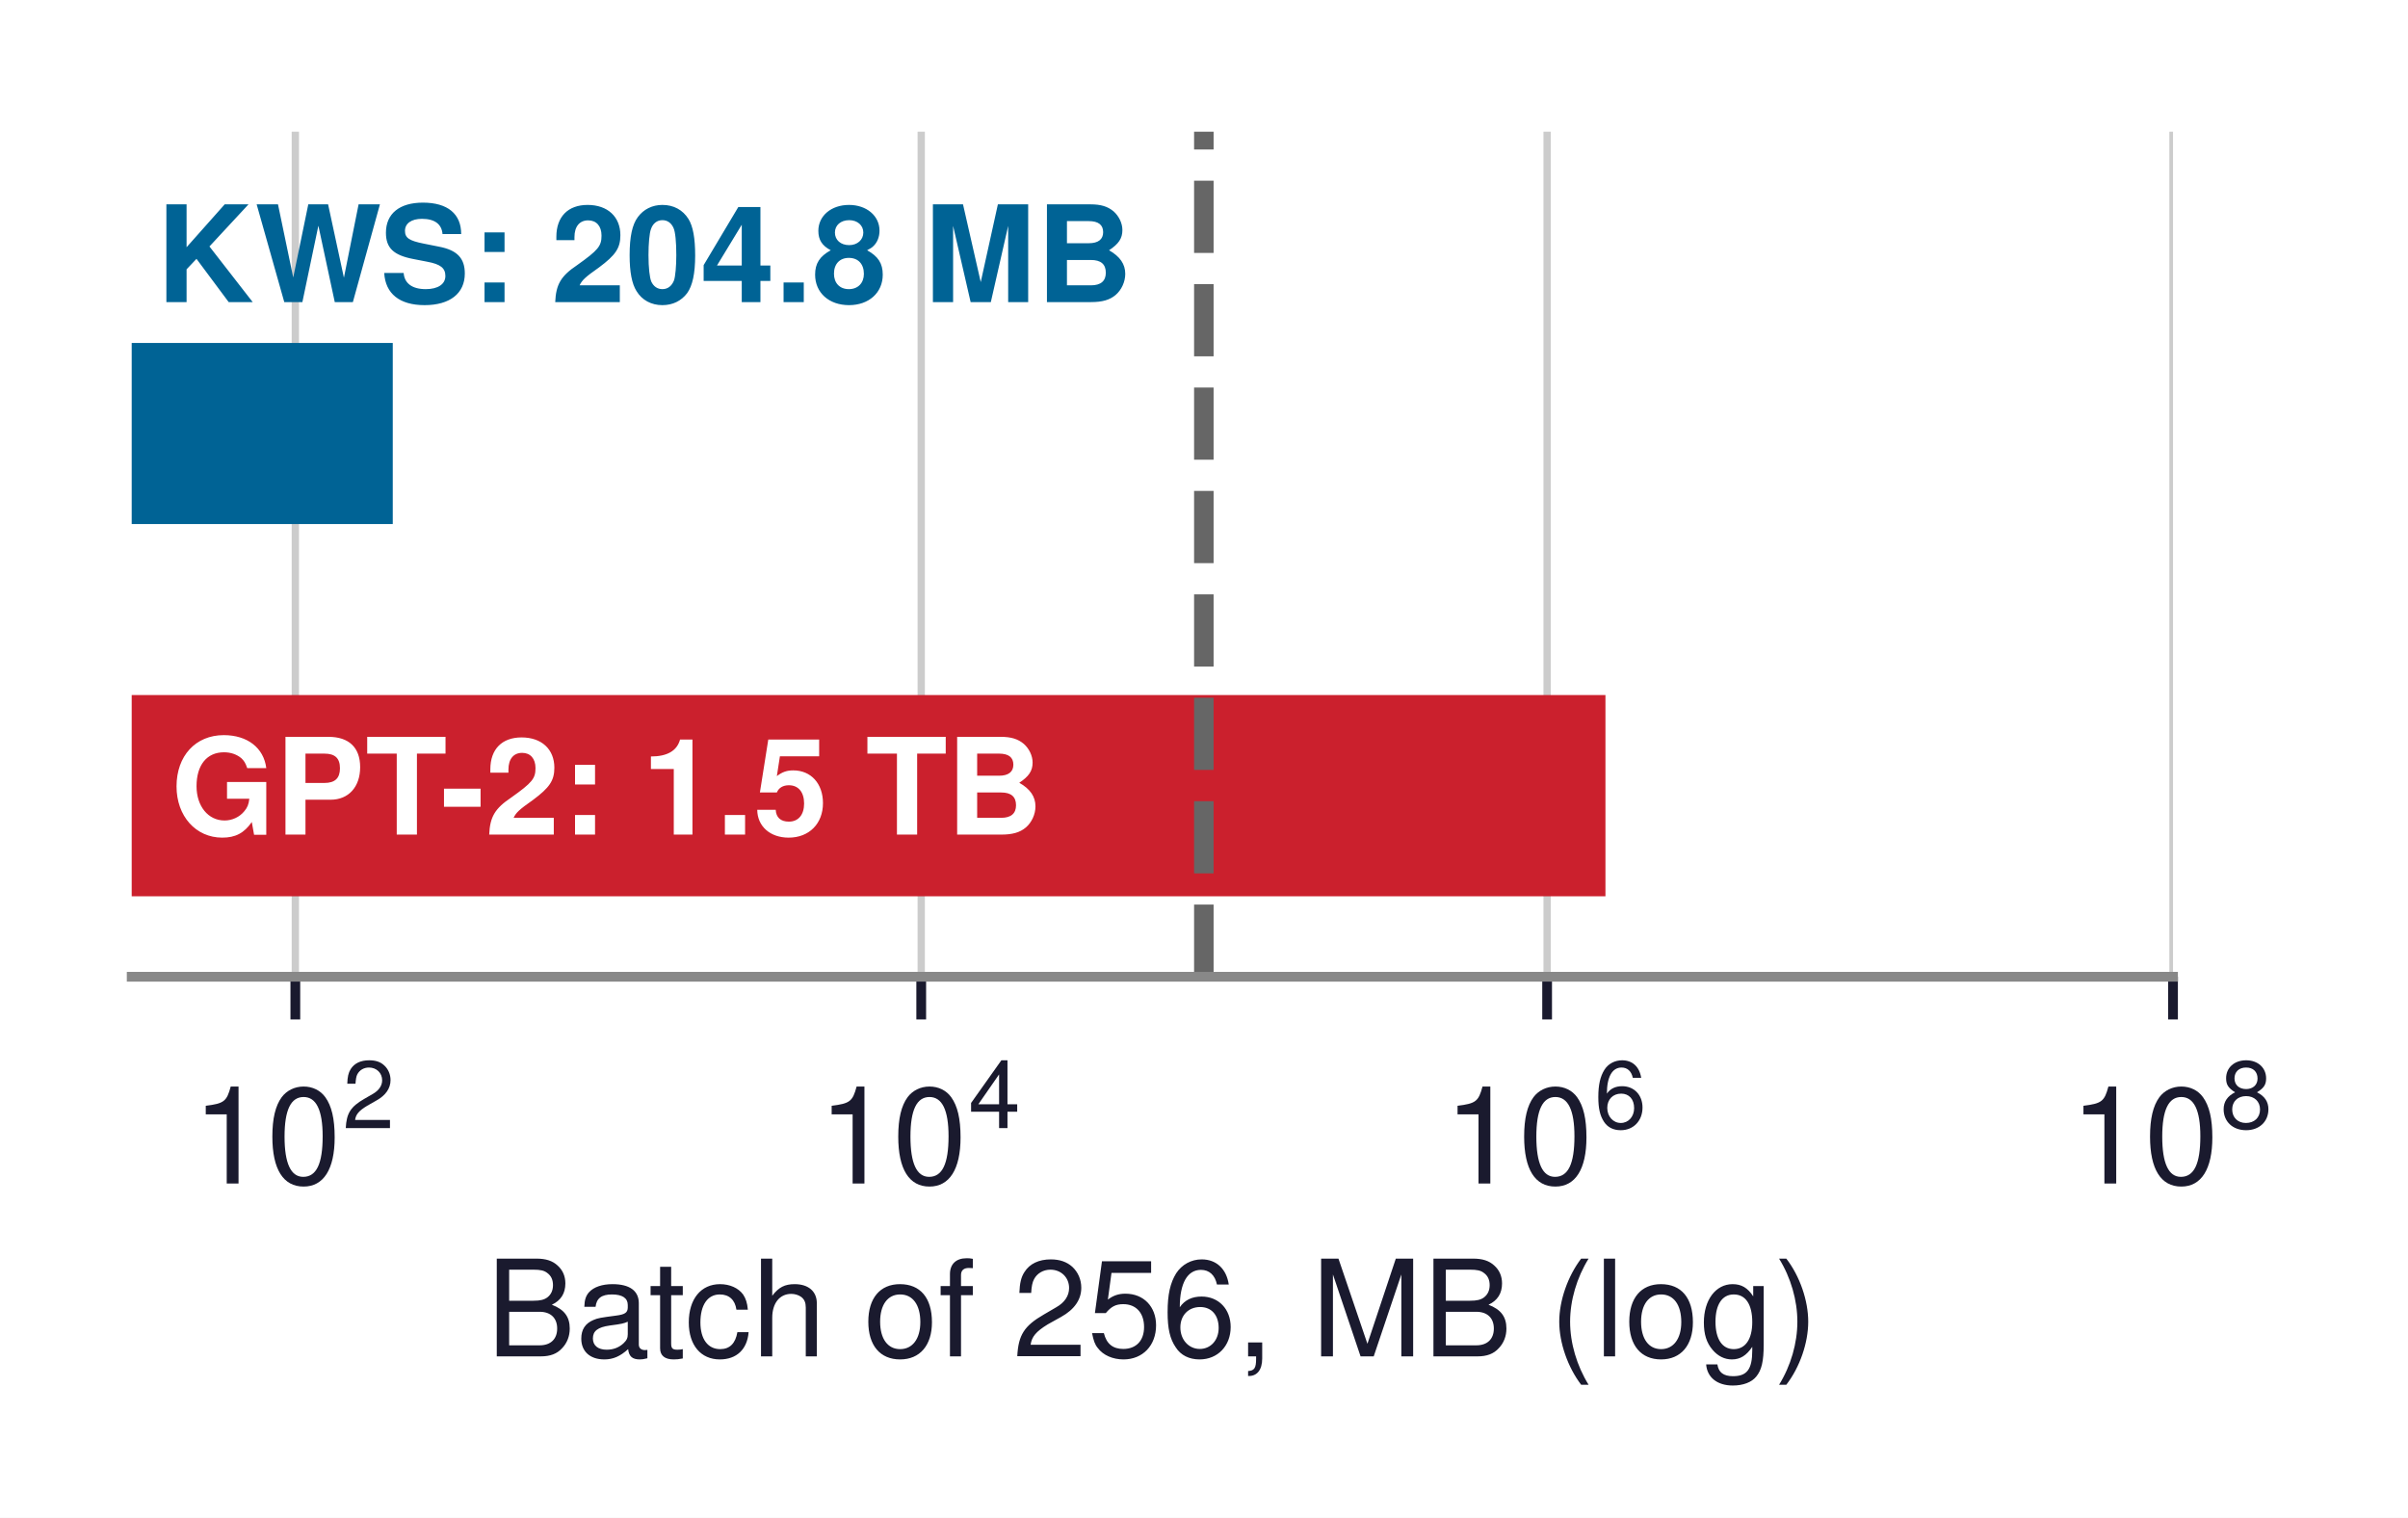
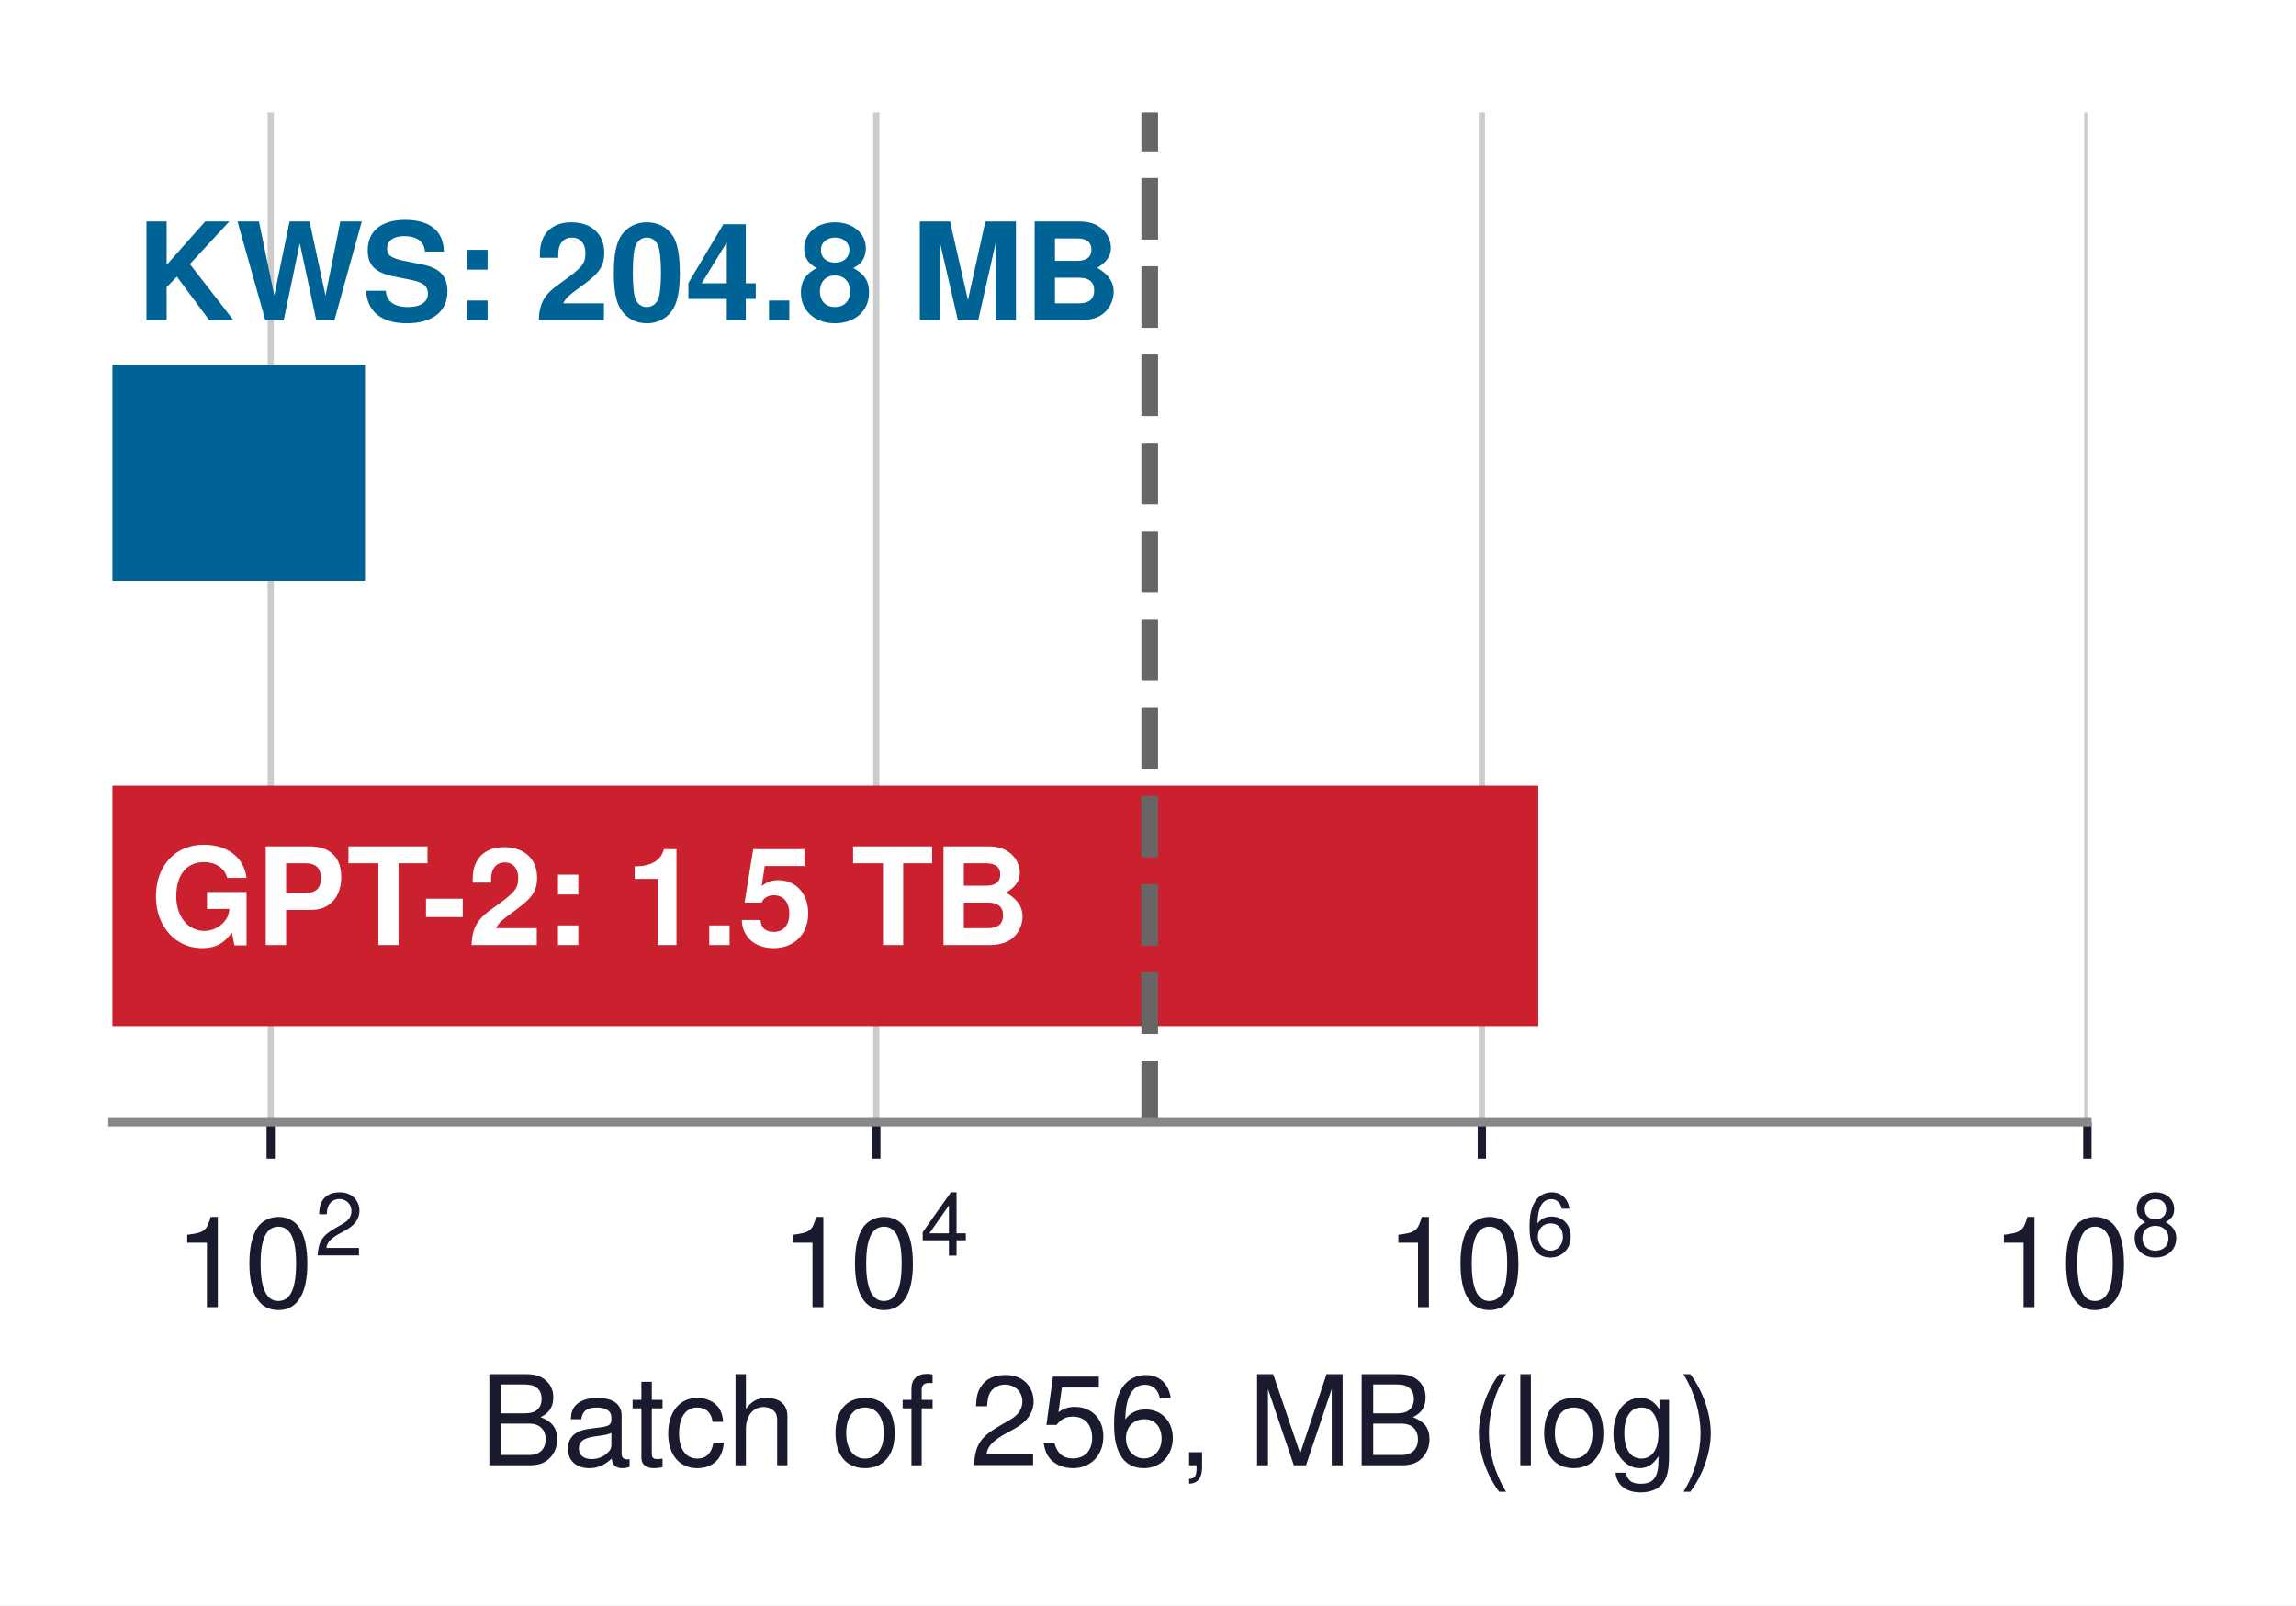
- <svg xmlns="http://www.w3.org/2000/svg" xmlns:xlink="http://www.w3.org/1999/xlink" width="197.47pt" height="124.463pt" viewBox="0 0 197.47 124.463" version="1.1">
+ <svg xmlns="http://www.w3.org/2000/svg" xmlns:xlink="http://www.w3.org/1999/xlink" width="220.56pt" height="154.234pt" viewBox="0 0 220.56 154.234" version="1.1">
  <defs>
    <style type="text/css">*{stroke-linejoin: round; stroke-linecap: butt}</style>
  </defs>
  <g id="figure_1">
    <g id="patch_1">
-       <path d="M 0 124.463  L 197.47 124.463  L 197.47 0  L 0 0  z " style="fill: #ffffff" />
+       <path d="M 0 154.234  L 220.56 154.234  L 220.56 0  L 0 0  z " style="fill: #ffffff" />
    </g>
    <g id="axes_1">
      <g id="patch_2">
-         <path d="M 10.8 80.1  L 178.2 80.1  L 178.2 10.8  L 10.8 10.8  z " style="fill: #ffffff" />
+         <path d="M 10.8 107.82  L 200.52 107.82  L 200.52 10.8  L 10.8 10.8  z " style="fill: #ffffff" />
      </g>
      <g id="matplotlib.axis_1">
        <g id="xtick_1">
          <g id="line2d_1">
-             <path d="M 24.219 80.1  L 24.219 10.8  " clip-path="url(#pceb1c37df9)" style="fill: none; stroke: #cccccc; stroke-width: 0.6; stroke-linecap: square" />
+             <path d="M 26.008 107.82  L 26.008 10.8  " clip-path="url(#p0e8630303e)" style="fill: none; stroke: #cccccc; stroke-width: 0.6; stroke-linecap: square" />
          </g>
          <g id="line2d_2">
            <defs>
-               <path id="m02efa9a9a9" d="M 0 0  L 0 3.5  " style="stroke: #1a1a2e; stroke-width: 0.8" />
+               <path id="mb0b0d4ecc4" d="M 0 0  L 0 3.5  " style="stroke: #1a1a2e; stroke-width: 0.8" />
            </defs>
            <g>
-               <use xlink:href="#m02efa9a9a9" x="24.219" y="80.1" style="fill: #1a1a2e; stroke: #1a1a2e; stroke-width: 0.8" />
+               <use xlink:href="#mb0b0d4ecc4" x="26.008" y="107.82" style="fill: #1a1a2e; stroke: #1a1a2e; stroke-width: 0.8" />
            </g>
          </g>
          <g id="text_1">
-             <g style="fill: #1a1a2e" transform="translate(15.74891 97.11)">
+             <g style="fill: #1a1a2e" transform="translate(16.76809 125.74)">
              <text>
-                 <tspan x="0" y="-0.054" style="font-size: 11px; font-family: 'Helvetica'; fill: #1a1a2e">1</tspan>
-                 <tspan x="6.118" y="-0.054" style="font-size: 11px; font-family: 'Helvetica'; fill: #1a1a2e">0</tspan>
-                 <tspan x="12.341" y="-4.597" style="font-size: 7.7px; font-family: 'Helvetica'; fill: #1a1a2e">2</tspan>
+                 <tspan x="0" y="-0.149" style="font-size: 12px; font-family: 'Helvetica'; fill: #1a1a2e">1</tspan>
+                 <tspan x="6.674" y="-0.149" style="font-size: 12px; font-family: 'Helvetica'; fill: #1a1a2e">0</tspan>
+                 <tspan x="13.463" y="-5.105" style="font-size: 8.4px; font-family: 'Helvetica'; fill: #1a1a2e">2</tspan>
              </text>
            </g>
          </g>
        </g>
        <g id="xtick_2">
          <g id="line2d_3">
-             <path d="M 75.546 80.1  L 75.546 10.8  " clip-path="url(#pceb1c37df9)" style="fill: none; stroke: #cccccc; stroke-width: 0.6; stroke-linecap: square" />
+             <path d="M 84.179 107.82  L 84.179 10.8  " clip-path="url(#p0e8630303e)" style="fill: none; stroke: #cccccc; stroke-width: 0.6; stroke-linecap: square" />
          </g>
          <g id="line2d_4">
            <g>
-               <use xlink:href="#m02efa9a9a9" x="75.546" y="80.1" style="fill: #1a1a2e; stroke: #1a1a2e; stroke-width: 0.8" />
+               <use xlink:href="#mb0b0d4ecc4" x="84.179" y="107.82" style="fill: #1a1a2e; stroke: #1a1a2e; stroke-width: 0.8" />
            </g>
          </g>
          <g id="text_2">
-             <g style="fill: #1a1a2e" transform="translate(67.07594 97.11)">
+             <g style="fill: #1a1a2e" transform="translate(74.93873 125.74)">
              <text>
-                 <tspan x="0" y="-0.054" style="font-size: 11px; font-family: 'Helvetica'; fill: #1a1a2e">1</tspan>
-                 <tspan x="6.118" y="-0.054" style="font-size: 11px; font-family: 'Helvetica'; fill: #1a1a2e">0</tspan>
-                 <tspan x="12.341" y="-4.597" style="font-size: 7.7px; font-family: 'Helvetica'; fill: #1a1a2e">4</tspan>
+                 <tspan x="0" y="-0.149" style="font-size: 12px; font-family: 'Helvetica'; fill: #1a1a2e">1</tspan>
+                 <tspan x="6.674" y="-0.149" style="font-size: 12px; font-family: 'Helvetica'; fill: #1a1a2e">0</tspan>
+                 <tspan x="13.463" y="-5.105" style="font-size: 8.4px; font-family: 'Helvetica'; fill: #1a1a2e">4</tspan>
              </text>
            </g>
          </g>
        </g>
        <g id="xtick_3">
          <g id="line2d_5">
-             <path d="M 126.873 80.1  L 126.873 10.8  " clip-path="url(#pceb1c37df9)" style="fill: none; stroke: #cccccc; stroke-width: 0.6; stroke-linecap: square" />
+             <path d="M 142.349 107.82  L 142.349 10.8  " clip-path="url(#p0e8630303e)" style="fill: none; stroke: #cccccc; stroke-width: 0.6; stroke-linecap: square" />
          </g>
          <g id="line2d_6">
            <g>
-               <use xlink:href="#m02efa9a9a9" x="126.873" y="80.1" style="fill: #1a1a2e; stroke: #1a1a2e; stroke-width: 0.8" />
+               <use xlink:href="#mb0b0d4ecc4" x="142.349" y="107.82" style="fill: #1a1a2e; stroke: #1a1a2e; stroke-width: 0.8" />
            </g>
          </g>
          <g id="text_3">
-             <g style="fill: #1a1a2e" transform="translate(118.403 97.11)">
+             <g style="fill: #1a1a2e" transform="translate(133.1094 125.74)">
              <text>
-                 <tspan x="0" y="-0.054" style="font-size: 11px; font-family: 'Helvetica'; fill: #1a1a2e">1</tspan>
-                 <tspan x="6.118" y="-0.054" style="font-size: 11px; font-family: 'Helvetica'; fill: #1a1a2e">0</tspan>
-                 <tspan x="12.341" y="-4.597" style="font-size: 7.7px; font-family: 'Helvetica'; fill: #1a1a2e">6</tspan>
+                 <tspan x="0" y="-0.149" style="font-size: 12px; font-family: 'Helvetica'; fill: #1a1a2e">1</tspan>
+                 <tspan x="6.674" y="-0.149" style="font-size: 12px; font-family: 'Helvetica'; fill: #1a1a2e">0</tspan>
+                 <tspan x="13.463" y="-5.105" style="font-size: 8.4px; font-family: 'Helvetica'; fill: #1a1a2e">6</tspan>
              </text>
            </g>
          </g>
        </g>
        <g id="xtick_4">
          <g id="line2d_7">
-             <path d="M 178.2 80.1  L 178.2 10.8  " clip-path="url(#pceb1c37df9)" style="fill: none; stroke: #cccccc; stroke-width: 0.6; stroke-linecap: square" />
+             <path d="M 200.52 107.82  L 200.52 10.8  " clip-path="url(#p0e8630303e)" style="fill: none; stroke: #cccccc; stroke-width: 0.6; stroke-linecap: square" />
          </g>
          <g id="line2d_8">
            <g>
-               <use xlink:href="#m02efa9a9a9" x="178.2" y="80.1" style="fill: #1a1a2e; stroke: #1a1a2e; stroke-width: 0.8" />
+               <use xlink:href="#mb0b0d4ecc4" x="200.52" y="107.82" style="fill: #1a1a2e; stroke: #1a1a2e; stroke-width: 0.8" />
            </g>
          </g>
          <g id="text_4">
-             <g style="fill: #1a1a2e" transform="translate(169.73 97.11)">
+             <g style="fill: #1a1a2e" transform="translate(191.28 125.74)">
              <text>
-                 <tspan x="0" y="-0.054" style="font-size: 11px; font-family: 'Helvetica'; fill: #1a1a2e">1</tspan>
-                 <tspan x="6.118" y="-0.054" style="font-size: 11px; font-family: 'Helvetica'; fill: #1a1a2e">0</tspan>
-                 <tspan x="12.341" y="-4.597" style="font-size: 7.7px; font-family: 'Helvetica'; fill: #1a1a2e">8</tspan>
+                 <tspan x="0" y="-0.149" style="font-size: 12px; font-family: 'Helvetica'; fill: #1a1a2e">1</tspan>
+                 <tspan x="6.674" y="-0.149" style="font-size: 12px; font-family: 'Helvetica'; fill: #1a1a2e">0</tspan>
+                 <tspan x="13.463" y="-5.105" style="font-size: 8.4px; font-family: 'Helvetica'; fill: #1a1a2e">8</tspan>
              </text>
            </g>
          </g>
        </g>
        <g id="text_5">
-           <text style="font-size: 11px; font-family: 'Helvetica', 'Arial', 'DejaVu Sans', sans-serif; text-anchor: middle; fill: #1a1a2e" x="94.5" y="111.229" transform="rotate(-0 94.5 111.2291)">Batch of 256, MB (log)</text>
+           <text style="font-size: 12px; font-family: 'Helvetica', 'Arial', 'DejaVu Sans', sans-serif; text-anchor: middle; fill: #1a1a2e" x="105.66" y="140.779" transform="rotate(-0 105.66 140.7791)">Batch of 256, MB (log)</text>
        </g>
      </g>
      <g id="matplotlib.axis_2" />
      <g id="patch_3">
-         <path d="M -25690.624 42.975  L 32.209 42.975  L 32.209 28.125  L -25690.624 28.125  z " clip-path="url(#pceb1c37df9)" style="fill: #006395" />
+         <path d="M -29117.48 55.845  L 35.063 55.845  L 35.063 35.055  L -29117.48 35.055  z " clip-path="url(#p0e8630303e)" style="fill: #006395" />
      </g>
      <g id="patch_4">
-         <path d="M -25690.624 73.5  L 131.656 73.5  L 131.656 57  L -25690.624 57  z " clip-path="url(#pceb1c37df9)" style="fill: #cb202d" />
+         <path d="M -29117.48 98.58  L 147.771 98.58  L 147.771 75.48  L -29117.48 75.48  z " clip-path="url(#p0e8630303e)" style="fill: #cb202d" />
      </g>
      <g id="line2d_9">
-         <path d="M 98.722 80.1  L 98.722 10.8  " clip-path="url(#pceb1c37df9)" style="fill: none; stroke-dasharray: 5.92,2.56; stroke-dashoffset: 0; stroke: #666666; stroke-width: 1.6" />
+         <path d="M 110.445 107.82  L 110.445 10.8  " clip-path="url(#p0e8630303e)" style="fill: none; stroke-dasharray: 5.92,2.56; stroke-dashoffset: 0; stroke: #666666; stroke-width: 1.6" />
      </g>
      <g id="patch_5">
-         <path d="M 10.8 80.1  L 178.2 80.1  " style="fill: none; stroke: #888888; stroke-width: 0.8; stroke-linejoin: miter; stroke-linecap: square" />
+         <path d="M 10.8 107.82  L 200.52 107.82  " style="fill: none; stroke: #888888; stroke-width: 0.8; stroke-linejoin: miter; stroke-linecap: square" />
      </g>
      <g id="text_6">
-         <text style="font-weight: 700; font-size: 11px; font-family: 'Helvetica', 'Arial', 'DejaVu Sans', sans-serif; text-anchor: start; fill: #006395" x="12.832" y="24.771" transform="rotate(-0 12.83207 24.77086)">KWS: 204.8 MB</text>
+         <text style="font-weight: 700; font-size: 13px; font-family: 'Helvetica', 'Arial', 'DejaVu Sans', sans-serif; text-anchor: start; fill: #006395" x="13.103" y="30.767" transform="rotate(-0 13.10301 30.76702)">KWS: 204.8 MB</text>
      </g>
      <g id="text_7">
-         <text style="font-weight: 700; font-size: 11px; font-family: 'Helvetica', 'Arial', 'DejaVu Sans', sans-serif; text-anchor: start; fill: #ffffff" x="14.006" y="68.44" transform="rotate(-0 14.00637 68.44043)">GPT-2: 1.5 TB</text>
+         <text style="font-weight: 700; font-size: 13px; font-family: 'Helvetica', 'Arial', 'DejaVu Sans', sans-serif; text-anchor: start; fill: #ffffff" x="14.434" y="90.801" transform="rotate(-0 14.43388 90.80051)">GPT-2: 1.5 TB</text>
      </g>
    </g>
  </g>
  <defs>
-     <clipPath id="pceb1c37df9">
-       <rect x="10.8" y="10.8" width="167.4" height="69.3" />
+     <clipPath id="p0e8630303e">
+       <rect x="10.8" y="10.8" width="189.72" height="97.02" />
    </clipPath>
  </defs>
</svg>
